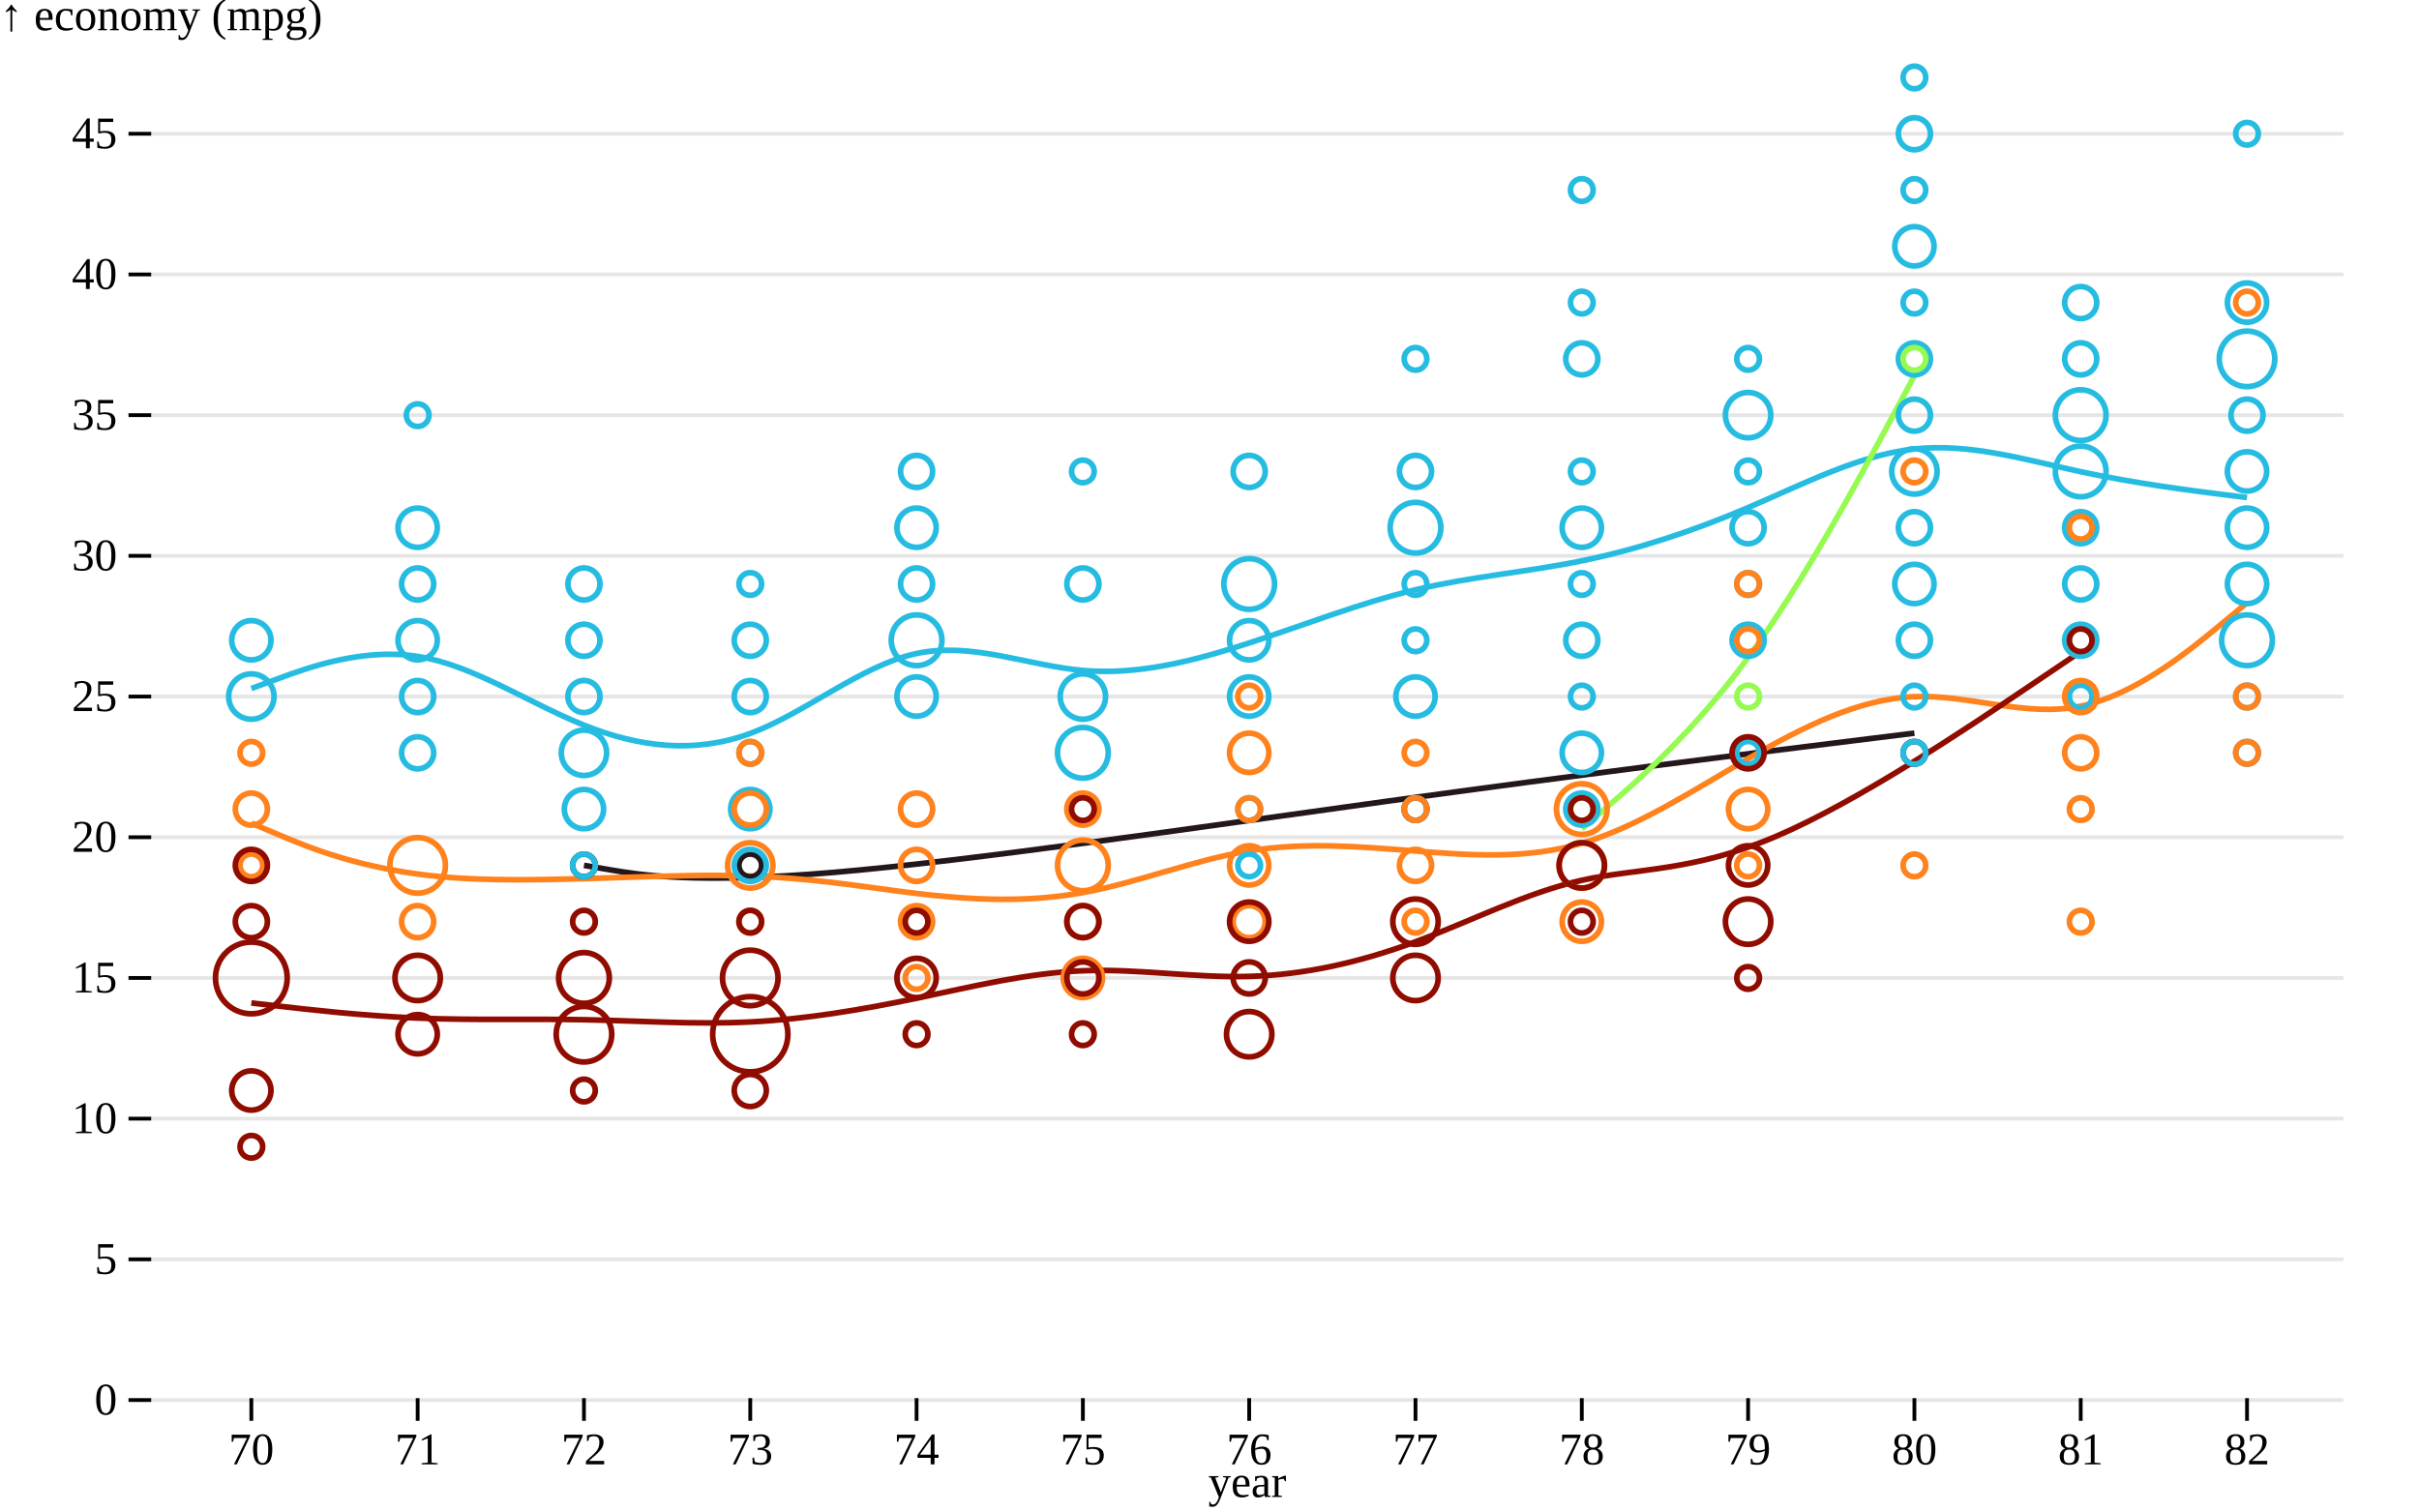
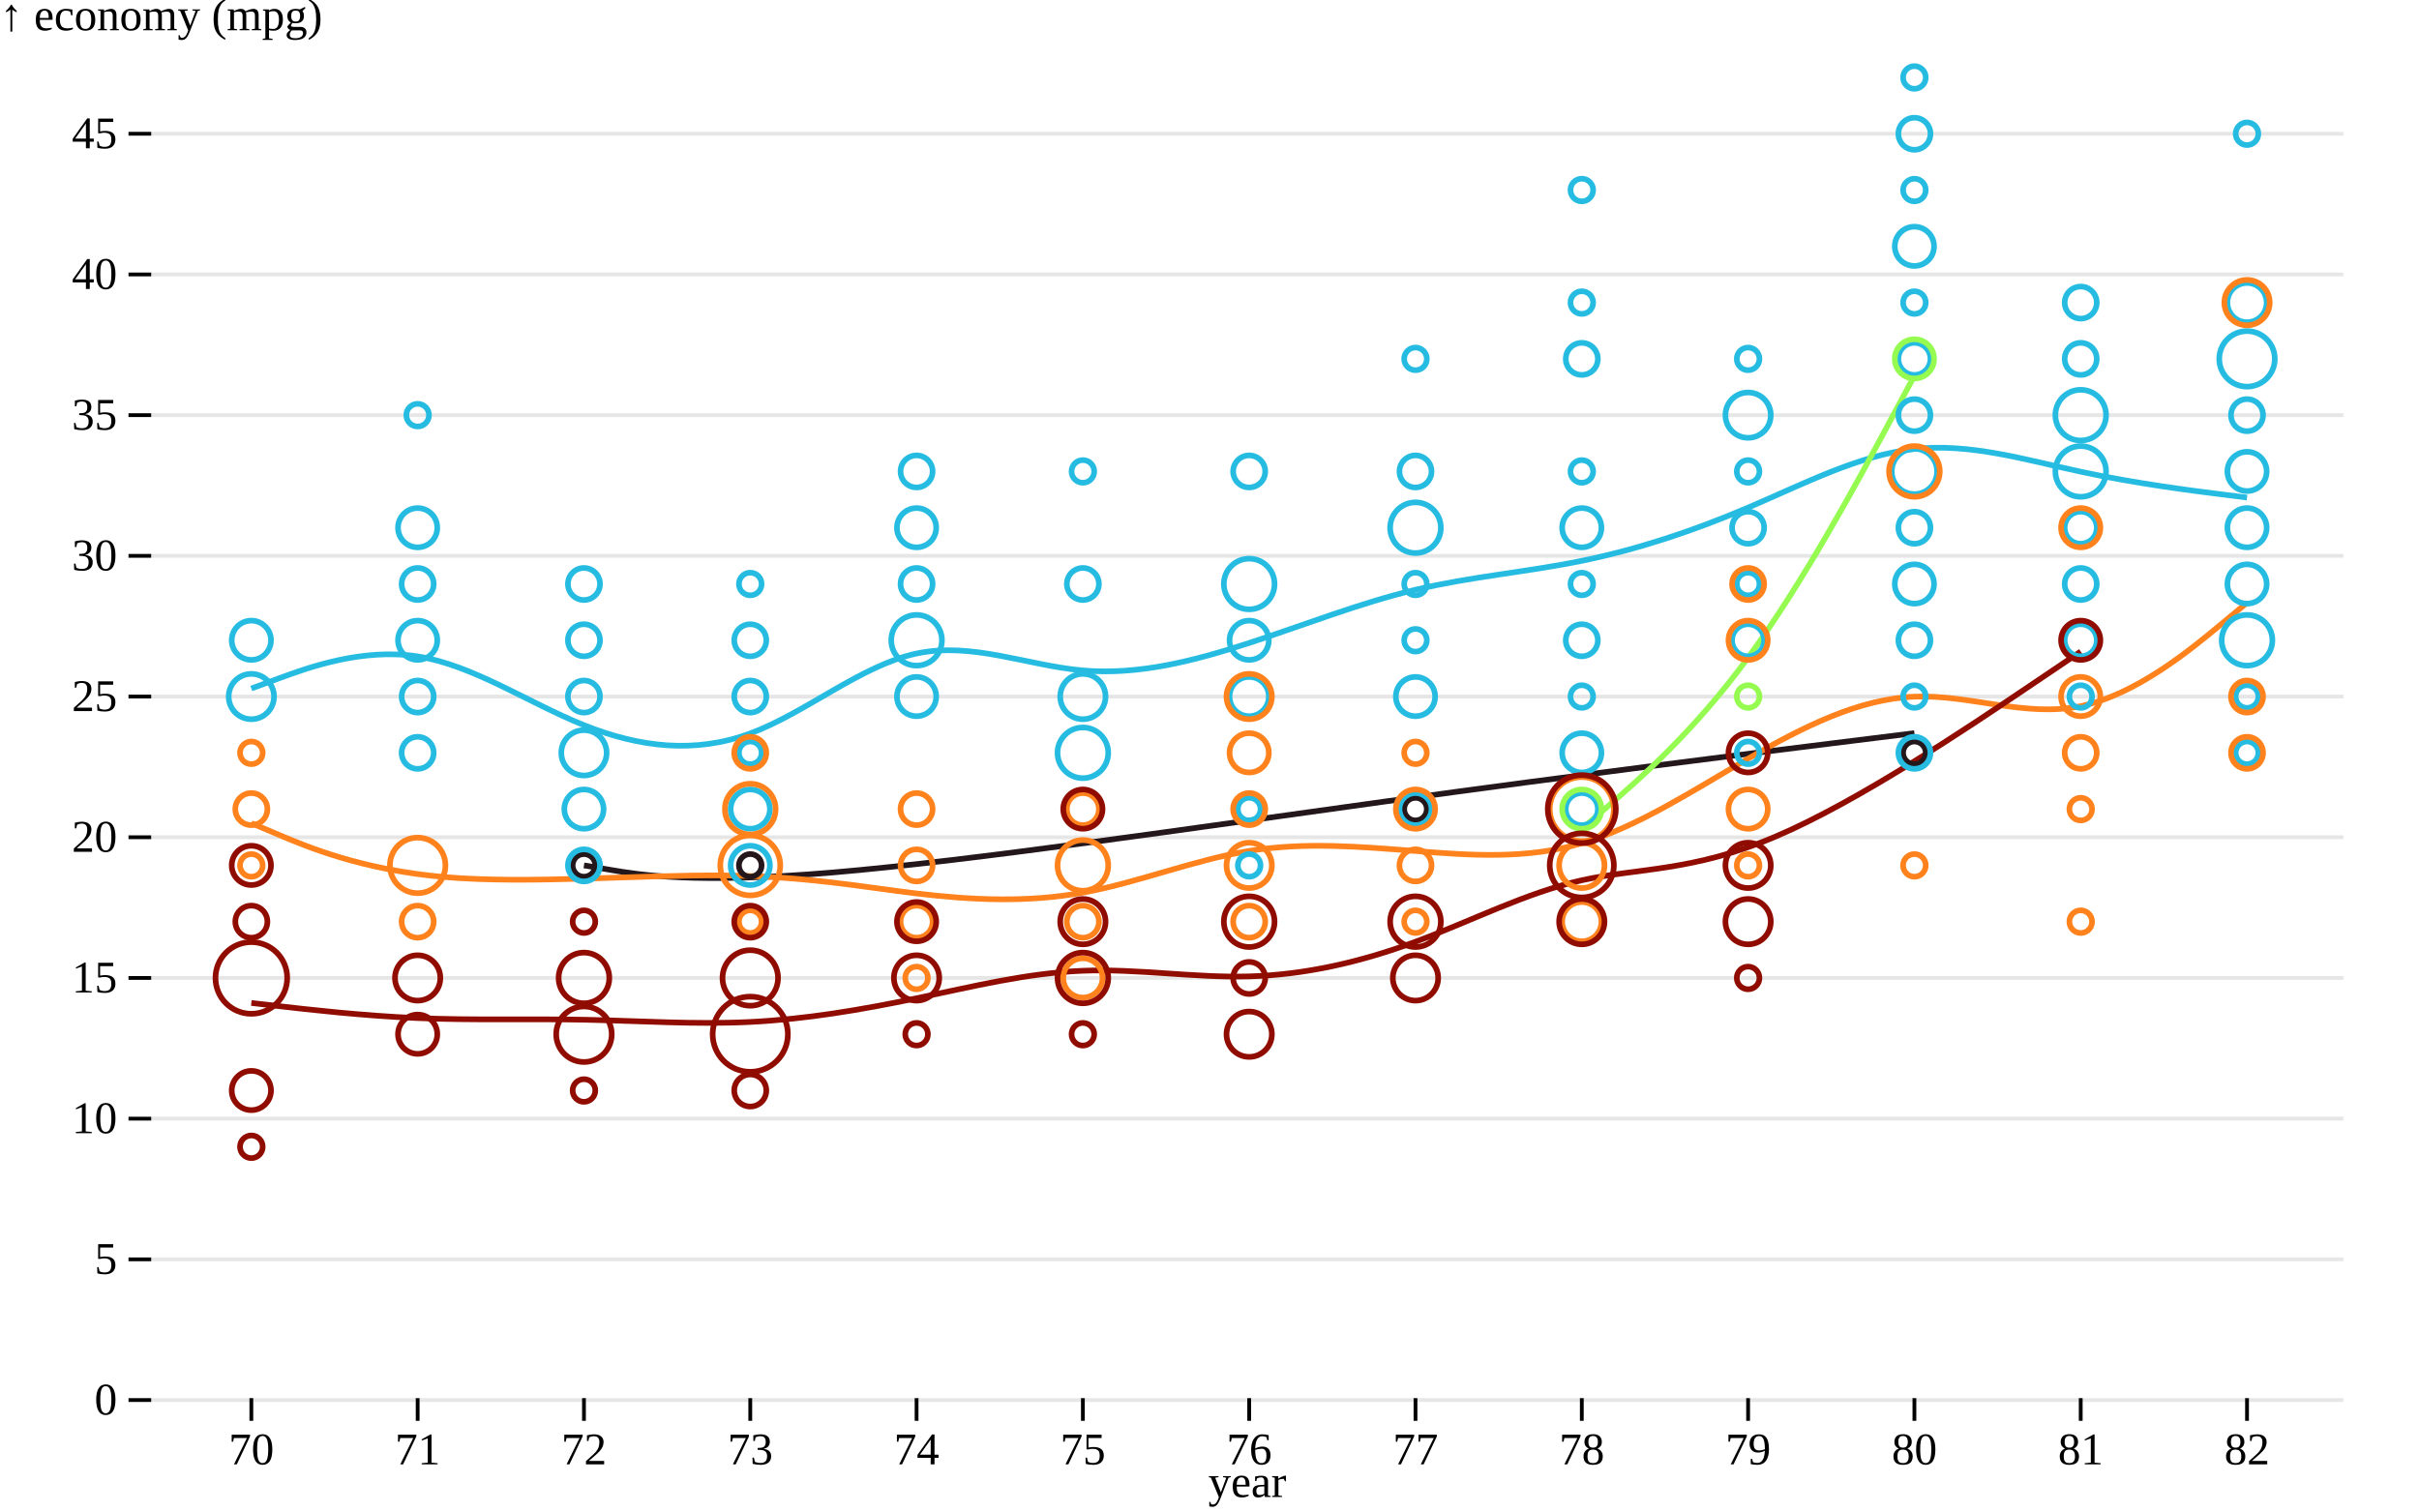
<svg xmlns="http://www.w3.org/2000/svg" class="plot" fill="currentColor" text-anchor="middle" width="640" height="400" viewBox="0 0 640 400">
  <g transform="translate(40,0)" fill="none" text-anchor="end">
    <g class="tick" opacity="1" transform="translate(0,370.5)">
      <line stroke="currentColor" x2="-6" />
      <line stroke="currentColor" x2="580" stroke-opacity="0.1" />
      <text fill="currentColor" x="-9" dy="0.32em">0</text>
    </g>
    <g class="tick" opacity="1" transform="translate(0,333.266)">
      <line stroke="currentColor" x2="-6" />
      <line stroke="currentColor" x2="580" stroke-opacity="0.1" />
      <text fill="currentColor" x="-9" dy="0.32em">5</text>
    </g>
    <g class="tick" opacity="1" transform="translate(0,296.0319)">
      <line stroke="currentColor" x2="-6" />
      <line stroke="currentColor" x2="580" stroke-opacity="0.1" />
      <text fill="currentColor" x="-9" dy="0.32em">10</text>
    </g>
    <g class="tick" opacity="1" transform="translate(0,258.7979)">
      <line stroke="currentColor" x2="-6" />
      <line stroke="currentColor" x2="580" stroke-opacity="0.1" />
      <text fill="currentColor" x="-9" dy="0.32em">15</text>
    </g>
    <g class="tick" opacity="1" transform="translate(0,221.5638)">
      <line stroke="currentColor" x2="-6" />
      <line stroke="currentColor" x2="580" stroke-opacity="0.1" />
      <text fill="currentColor" x="-9" dy="0.32em">20</text>
    </g>
    <g class="tick" opacity="1" transform="translate(0,184.3298)">
      <line stroke="currentColor" x2="-6" />
      <line stroke="currentColor" x2="580" stroke-opacity="0.1" />
      <text fill="currentColor" x="-9" dy="0.32em">25</text>
    </g>
    <g class="tick" opacity="1" transform="translate(0,147.0957)">
      <line stroke="currentColor" x2="-6" />
      <line stroke="currentColor" x2="580" stroke-opacity="0.1" />
      <text fill="currentColor" x="-9" dy="0.32em">30</text>
    </g>
    <g class="tick" opacity="1" transform="translate(0,109.8617)">
      <line stroke="currentColor" x2="-6" />
      <line stroke="currentColor" x2="580" stroke-opacity="0.1" />
      <text fill="currentColor" x="-9" dy="0.32em">35</text>
    </g>
    <g class="tick" opacity="1" transform="translate(0,72.62766)">
      <line stroke="currentColor" x2="-6" />
      <line stroke="currentColor" x2="580" stroke-opacity="0.1" />
      <text fill="currentColor" x="-9" dy="0.32em">40</text>
    </g>
    <g class="tick" opacity="1" transform="translate(0,35.39362)">
      <line stroke="currentColor" x2="-6" />
      <line stroke="currentColor" x2="580" stroke-opacity="0.1" />
      <text fill="currentColor" x="-9" dy="0.32em">45</text>
    </g>
    <text fill="currentColor" transform="translate(-40,20)" dy="-1em" text-anchor="start">↑ economy (mpg)</text>
  </g>
  <g transform="translate(0,370)" fill="none" text-anchor="middle">
    <g class="tick" opacity="1" transform="translate(66.5,0)">
      <line stroke="currentColor" y2="6" />
      <text fill="currentColor" y="9" dy="0.71em">70</text>
    </g>
    <g class="tick" opacity="1" transform="translate(110.5,0)">
      <line stroke="currentColor" y2="6" />
      <text fill="currentColor" y="9" dy="0.71em">71</text>
    </g>
    <g class="tick" opacity="1" transform="translate(154.5,0)">
      <line stroke="currentColor" y2="6" />
      <text fill="currentColor" y="9" dy="0.71em">72</text>
    </g>
    <g class="tick" opacity="1" transform="translate(198.5,0)">
      <line stroke="currentColor" y2="6" />
      <text fill="currentColor" y="9" dy="0.71em">73</text>
    </g>
    <g class="tick" opacity="1" transform="translate(242.5,0)">
      <line stroke="currentColor" y2="6" />
      <text fill="currentColor" y="9" dy="0.71em">74</text>
    </g>
    <g class="tick" opacity="1" transform="translate(286.5,0)">
      <line stroke="currentColor" y2="6" />
      <text fill="currentColor" y="9" dy="0.71em">75</text>
    </g>
    <g class="tick" opacity="1" transform="translate(330.5,0)">
      <line stroke="currentColor" y2="6" />
      <text fill="currentColor" y="9" dy="0.71em">76</text>
    </g>
    <g class="tick" opacity="1" transform="translate(374.5,0)">
      <line stroke="currentColor" y2="6" />
      <text fill="currentColor" y="9" dy="0.71em">77</text>
    </g>
    <g class="tick" opacity="1" transform="translate(418.5,0)">
      <line stroke="currentColor" y2="6" />
      <text fill="currentColor" y="9" dy="0.71em">78</text>
    </g>
    <g class="tick" opacity="1" transform="translate(462.5,0)">
      <line stroke="currentColor" y2="6" />
      <text fill="currentColor" y="9" dy="0.71em">79</text>
    </g>
    <g class="tick" opacity="1" transform="translate(506.5,0)">
      <line stroke="currentColor" y2="6" />
      <text fill="currentColor" y="9" dy="0.71em">80</text>
    </g>
    <g class="tick" opacity="1" transform="translate(550.5,0)">
      <line stroke="currentColor" y2="6" />
      <text fill="currentColor" y="9" dy="0.71em">81</text>
    </g>
    <g class="tick" opacity="1" transform="translate(594.5,0)">
      <line stroke="currentColor" y2="6" />
      <text fill="currentColor" y="9" dy="0.71em">82</text>
    </g>
    <text fill="currentColor" transform="translate(330,30)" dy="-0.32em" text-anchor="middle">year</text>
  </g>
  <g fill="none" stroke-width="1.5" stroke-miterlimit="1" transform="translate(0.5,0.5)">
    <path stroke="rgb(35, 23, 27)" d="M154,228.511L161.333,229.752C168.667,230.993,183.333,233.475,220,230.372C256.667,227.27,315.333,218.582,366.667,211.507C418,204.433,462,198.972,484,196.241L506,193.511" />
    <path stroke="rgb(38, 188, 225)" d="M66,181.702L73.333,179.002C80.667,176.301,95.333,170.9,110,173.205C124.667,175.51,139.333,185.521,154,191.397C168.667,197.273,183.333,199.014,198,193.588C212.667,188.162,227.333,175.571,242,172.44C256.667,169.309,271.333,175.638,286,176.921C300.667,178.203,315.333,174.439,330,169.651C344.667,164.864,359.333,159.054,374,155.567C388.667,152.08,403.333,150.915,418,147.914C432.667,144.913,447.333,140.076,462,133.826C476.667,127.577,491.333,119.914,506,118.314C520.667,116.713,535.333,121.176,550,124.329C564.667,127.482,579.333,129.326,586.667,130.248L594,131.17" />
    <path stroke="rgb(149, 251, 81)" d="M418,218.83L425.333,212.5C432.667,206.17,447.333,193.511,462,173.528C476.667,153.546,491.333,126.241,498.667,112.589L506,98.936" />
    <path stroke="rgb(255, 130, 29)" d="M66,217.34L73.333,220.443C80.667,223.546,95.333,229.752,117.333,231.613C139.333,233.475,168.667,230.993,190.667,231.17C212.667,231.348,227.333,234.184,242,235.943C256.667,237.701,271.333,238.381,286,235.721C300.667,233.061,315.333,227.063,330,224.684C344.667,222.305,359.333,223.546,374,224.704C388.667,225.863,403.333,226.939,418,222.657C432.667,218.375,447.333,208.735,462,200.254C476.667,191.773,491.333,184.45,506,183.856C520.667,183.262,535.333,189.397,550,186.377C564.667,183.357,579.333,171.182,586.667,165.095L594,159.007" />
    <path stroke="rgb(144, 12, 0)" d="M66,264.917L73.333,265.764C80.667,266.612,95.333,268.306,110,268.921C124.667,269.536,139.333,269.073,154,269.356C168.667,269.64,183.333,270.671,198,269.945C212.667,269.22,227.333,266.738,242,263.676C256.667,260.615,271.333,256.974,286,256.395C300.667,255.816,315.333,258.298,330,257.884C344.667,257.47,359.333,254.161,374,248.72C388.667,243.28,403.333,235.709,418,232.445C432.667,229.181,447.333,230.223,469.333,220.853C491.333,211.482,520.667,191.699,535.333,181.807L550,171.915" />
  </g>
  <g fill="none" stroke-width="1.5" transform="translate(0.5,0.5)">
    <circle cx="154" cy="228.511" r="3" stroke="rgb(35, 23, 27)" />
    <circle cx="198" cy="228.511" r="3" stroke="rgb(35, 23, 27)" />
    <circle cx="374" cy="213.617" r="3" stroke="rgb(35, 23, 27)" />
    <circle cx="506" cy="198.723" r="3" stroke="rgb(35, 23, 27)" />
    <circle cx="66" cy="183.83" r="6" stroke="rgb(38, 188, 225)" />
    <circle cx="66" cy="168.936" r="5.196" stroke="rgb(38, 188, 225)" />
    <circle cx="110" cy="198.723" r="4.243" stroke="rgb(38, 188, 225)" />
    <circle cx="110" cy="183.83" r="4.243" stroke="rgb(38, 188, 225)" />
    <circle cx="110" cy="168.936" r="5.196" stroke="rgb(38, 188, 225)" />
    <circle cx="110" cy="154.043" r="4.243" stroke="rgb(38, 188, 225)" />
    <circle cx="110" cy="139.149" r="5.196" stroke="rgb(38, 188, 225)" />
    <circle cx="110" cy="109.362" r="3" stroke="rgb(38, 188, 225)" />
-     <circle cx="154" cy="228.511" r="3" stroke="rgb(38, 188, 225)" />
+     <circle cx="154" cy="228.511" r="4.243" stroke="rgb(38, 188, 225)" />
    <circle cx="154" cy="213.617" r="5.196" stroke="rgb(38, 188, 225)" />
    <circle cx="154" cy="198.723" r="6" stroke="rgb(38, 188, 225)" />
    <circle cx="154" cy="183.83" r="4.243" stroke="rgb(38, 188, 225)" />
    <circle cx="154" cy="168.936" r="4.243" stroke="rgb(38, 188, 225)" />
    <circle cx="154" cy="154.043" r="4.243" stroke="rgb(38, 188, 225)" />
-     <circle cx="198" cy="228.511" r="4.243" stroke="rgb(38, 188, 225)" />
+     <circle cx="198" cy="228.511" r="5.196" stroke="rgb(38, 188, 225)" />
    <circle cx="198" cy="213.617" r="5.196" stroke="rgb(38, 188, 225)" />
    <circle cx="198" cy="198.723" r="3" stroke="rgb(38, 188, 225)" />
    <circle cx="198" cy="183.83" r="4.243" stroke="rgb(38, 188, 225)" />
    <circle cx="198" cy="168.936" r="4.243" stroke="rgb(38, 188, 225)" />
    <circle cx="198" cy="154.043" r="3" stroke="rgb(38, 188, 225)" />
    <circle cx="242" cy="183.83" r="5.196" stroke="rgb(38, 188, 225)" />
    <circle cx="242" cy="168.936" r="6.708" stroke="rgb(38, 188, 225)" />
    <circle cx="242" cy="154.043" r="4.243" stroke="rgb(38, 188, 225)" />
    <circle cx="242" cy="139.149" r="5.196" stroke="rgb(38, 188, 225)" />
    <circle cx="242" cy="124.255" r="4.243" stroke="rgb(38, 188, 225)" />
    <circle cx="286" cy="198.723" r="6.708" stroke="rgb(38, 188, 225)" />
    <circle cx="286" cy="183.83" r="6" stroke="rgb(38, 188, 225)" />
    <circle cx="286" cy="154.043" r="4.243" stroke="rgb(38, 188, 225)" />
    <circle cx="286" cy="124.255" r="3" stroke="rgb(38, 188, 225)" />
    <circle cx="330" cy="228.511" r="3" stroke="rgb(38, 188, 225)" />
    <circle cx="330" cy="213.617" r="3" stroke="rgb(38, 188, 225)" />
    <circle cx="330" cy="183.83" r="5.196" stroke="rgb(38, 188, 225)" />
    <circle cx="330" cy="168.936" r="5.196" stroke="rgb(38, 188, 225)" />
    <circle cx="330" cy="154.043" r="6.708" stroke="rgb(38, 188, 225)" />
    <circle cx="330" cy="124.255" r="4.243" stroke="rgb(38, 188, 225)" />
-     <circle cx="374" cy="213.617" r="3" stroke="rgb(38, 188, 225)" />
+     <circle cx="374" cy="213.617" r="4.243" stroke="rgb(38, 188, 225)" />
    <circle cx="374" cy="183.83" r="5.196" stroke="rgb(38, 188, 225)" />
    <circle cx="374" cy="168.936" r="3" stroke="rgb(38, 188, 225)" />
    <circle cx="374" cy="154.043" r="3" stroke="rgb(38, 188, 225)" />
    <circle cx="374" cy="139.149" r="6.708" stroke="rgb(38, 188, 225)" />
    <circle cx="374" cy="124.255" r="4.243" stroke="rgb(38, 188, 225)" />
    <circle cx="374" cy="94.468" r="3" stroke="rgb(38, 188, 225)" />
    <circle cx="418" cy="213.617" r="4.243" stroke="rgb(38, 188, 225)" />
    <circle cx="418" cy="198.723" r="5.196" stroke="rgb(38, 188, 225)" />
    <circle cx="418" cy="183.83" r="3" stroke="rgb(38, 188, 225)" />
    <circle cx="418" cy="168.936" r="4.243" stroke="rgb(38, 188, 225)" />
    <circle cx="418" cy="154.043" r="3" stroke="rgb(38, 188, 225)" />
    <circle cx="418" cy="139.149" r="5.196" stroke="rgb(38, 188, 225)" />
    <circle cx="418" cy="124.255" r="3" stroke="rgb(38, 188, 225)" />
    <circle cx="418" cy="94.468" r="4.243" stroke="rgb(38, 188, 225)" />
    <circle cx="418" cy="79.574" r="3" stroke="rgb(38, 188, 225)" />
    <circle cx="418" cy="49.787" r="3" stroke="rgb(38, 188, 225)" />
    <circle cx="462" cy="198.723" r="3" stroke="rgb(38, 188, 225)" />
    <circle cx="462" cy="168.936" r="4.243" stroke="rgb(38, 188, 225)" />
    <circle cx="462" cy="154.043" r="3" stroke="rgb(38, 188, 225)" />
    <circle cx="462" cy="139.149" r="4.243" stroke="rgb(38, 188, 225)" />
    <circle cx="462" cy="124.255" r="3" stroke="rgb(38, 188, 225)" />
    <circle cx="462" cy="109.362" r="6" stroke="rgb(38, 188, 225)" />
    <circle cx="462" cy="94.468" r="3" stroke="rgb(38, 188, 225)" />
-     <circle cx="506" cy="198.723" r="3" stroke="rgb(38, 188, 225)" />
+     <circle cx="506" cy="198.723" r="4.243" stroke="rgb(38, 188, 225)" />
    <circle cx="506" cy="183.83" r="3" stroke="rgb(38, 188, 225)" />
    <circle cx="506" cy="168.936" r="4.243" stroke="rgb(38, 188, 225)" />
    <circle cx="506" cy="154.043" r="5.196" stroke="rgb(38, 188, 225)" />
    <circle cx="506" cy="139.149" r="4.243" stroke="rgb(38, 188, 225)" />
    <circle cx="506" cy="124.255" r="6" stroke="rgb(38, 188, 225)" />
    <circle cx="506" cy="109.362" r="4.243" stroke="rgb(38, 188, 225)" />
    <circle cx="506" cy="94.468" r="4.243" stroke="rgb(38, 188, 225)" />
    <circle cx="506" cy="79.574" r="3" stroke="rgb(38, 188, 225)" />
    <circle cx="506" cy="64.681" r="5.196" stroke="rgb(38, 188, 225)" />
    <circle cx="506" cy="49.787" r="3" stroke="rgb(38, 188, 225)" />
    <circle cx="506" cy="34.894" r="4.243" stroke="rgb(38, 188, 225)" />
    <circle cx="506" cy="20" r="3" stroke="rgb(38, 188, 225)" />
    <circle cx="550" cy="183.83" r="3" stroke="rgb(38, 188, 225)" />
    <circle cx="550" cy="168.936" r="4.243" stroke="rgb(38, 188, 225)" />
    <circle cx="550" cy="154.043" r="4.243" stroke="rgb(38, 188, 225)" />
    <circle cx="550" cy="139.149" r="4.243" stroke="rgb(38, 188, 225)" />
    <circle cx="550" cy="124.255" r="6.708" stroke="rgb(38, 188, 225)" />
    <circle cx="550" cy="109.362" r="6.708" stroke="rgb(38, 188, 225)" />
    <circle cx="550" cy="94.468" r="4.243" stroke="rgb(38, 188, 225)" />
    <circle cx="550" cy="79.574" r="4.243" stroke="rgb(38, 188, 225)" />
    <circle cx="594" cy="198.723" r="3" stroke="rgb(38, 188, 225)" />
    <circle cx="594" cy="183.83" r="3" stroke="rgb(38, 188, 225)" />
    <circle cx="594" cy="168.936" r="6.708" stroke="rgb(38, 188, 225)" />
    <circle cx="594" cy="154.043" r="5.196" stroke="rgb(38, 188, 225)" />
    <circle cx="594" cy="139.149" r="5.196" stroke="rgb(38, 188, 225)" />
    <circle cx="594" cy="124.255" r="5.196" stroke="rgb(38, 188, 225)" />
    <circle cx="594" cy="109.362" r="4.243" stroke="rgb(38, 188, 225)" />
    <circle cx="594" cy="94.468" r="7.348" stroke="rgb(38, 188, 225)" />
    <circle cx="594" cy="79.574" r="5.196" stroke="rgb(38, 188, 225)" />
    <circle cx="594" cy="34.894" r="3" stroke="rgb(38, 188, 225)" />
-     <circle cx="418" cy="213.617" r="3" stroke="rgb(149, 251, 81)" />
+     <circle cx="418" cy="213.617" r="5.196" stroke="rgb(149, 251, 81)" />
    <circle cx="462" cy="183.83" r="3" stroke="rgb(149, 251, 81)" />
-     <circle cx="506" cy="94.468" r="3" stroke="rgb(149, 251, 81)" />
+     <circle cx="506" cy="94.468" r="5.196" stroke="rgb(149, 251, 81)" />
    <circle cx="66" cy="228.511" r="3" stroke="rgb(255, 130, 29)" />
    <circle cx="66" cy="213.617" r="4.243" stroke="rgb(255, 130, 29)" />
    <circle cx="66" cy="198.723" r="3" stroke="rgb(255, 130, 29)" />
    <circle cx="110" cy="243.404" r="4.243" stroke="rgb(255, 130, 29)" />
    <circle cx="110" cy="228.511" r="7.348" stroke="rgb(255, 130, 29)" />
    <circle cx="198" cy="243.404" r="3" stroke="rgb(255, 130, 29)" />
-     <circle cx="198" cy="228.511" r="6" stroke="rgb(255, 130, 29)" />
-     <circle cx="198" cy="213.617" r="4.243" stroke="rgb(255, 130, 29)" />
-     <circle cx="198" cy="198.723" r="3" stroke="rgb(255, 130, 29)" />
+     <circle cx="198" cy="228.511" r="7.937" stroke="rgb(255, 130, 29)" />
+     <circle cx="198" cy="213.617" r="6.708" stroke="rgb(255, 130, 29)" />
+     <circle cx="198" cy="198.723" r="4.243" stroke="rgb(255, 130, 29)" />
    <circle cx="242" cy="258.298" r="3" stroke="rgb(255, 130, 29)" />
    <circle cx="242" cy="243.404" r="4.243" stroke="rgb(255, 130, 29)" />
    <circle cx="242" cy="228.511" r="4.243" stroke="rgb(255, 130, 29)" />
    <circle cx="242" cy="213.617" r="4.243" stroke="rgb(255, 130, 29)" />
    <circle cx="286" cy="258.298" r="5.196" stroke="rgb(255, 130, 29)" />
    <circle cx="286" cy="243.404" r="4.243" stroke="rgb(255, 130, 29)" />
    <circle cx="286" cy="228.511" r="6.708" stroke="rgb(255, 130, 29)" />
    <circle cx="286" cy="213.617" r="4.243" stroke="rgb(255, 130, 29)" />
    <circle cx="330" cy="243.404" r="4.243" stroke="rgb(255, 130, 29)" />
-     <circle cx="330" cy="228.511" r="5.196" stroke="rgb(255, 130, 29)" />
-     <circle cx="330" cy="213.617" r="3" stroke="rgb(255, 130, 29)" />
+     <circle cx="330" cy="228.511" r="6" stroke="rgb(255, 130, 29)" />
+     <circle cx="330" cy="213.617" r="4.243" stroke="rgb(255, 130, 29)" />
    <circle cx="330" cy="198.723" r="5.196" stroke="rgb(255, 130, 29)" />
-     <circle cx="330" cy="183.83" r="3" stroke="rgb(255, 130, 29)" />
+     <circle cx="330" cy="183.83" r="6" stroke="rgb(255, 130, 29)" />
    <circle cx="374" cy="243.404" r="3" stroke="rgb(255, 130, 29)" />
    <circle cx="374" cy="228.511" r="4.243" stroke="rgb(255, 130, 29)" />
-     <circle cx="374" cy="213.617" r="3" stroke="rgb(255, 130, 29)" />
+     <circle cx="374" cy="213.617" r="5.196" stroke="rgb(255, 130, 29)" />
    <circle cx="374" cy="198.723" r="3" stroke="rgb(255, 130, 29)" />
    <circle cx="418" cy="243.404" r="5.196" stroke="rgb(255, 130, 29)" />
    <circle cx="418" cy="228.511" r="6" stroke="rgb(255, 130, 29)" />
-     <circle cx="418" cy="213.617" r="6.708" stroke="rgb(255, 130, 29)" />
+     <circle cx="418" cy="213.617" r="8.485" stroke="rgb(255, 130, 29)" />
    <circle cx="462" cy="228.511" r="3" stroke="rgb(255, 130, 29)" />
    <circle cx="462" cy="213.617" r="5.196" stroke="rgb(255, 130, 29)" />
-     <circle cx="462" cy="168.936" r="3" stroke="rgb(255, 130, 29)" />
-     <circle cx="462" cy="154.043" r="3" stroke="rgb(255, 130, 29)" />
+     <circle cx="462" cy="168.936" r="5.196" stroke="rgb(255, 130, 29)" />
+     <circle cx="462" cy="154.043" r="4.243" stroke="rgb(255, 130, 29)" />
    <circle cx="506" cy="228.511" r="3" stroke="rgb(255, 130, 29)" />
-     <circle cx="506" cy="124.255" r="3" stroke="rgb(255, 130, 29)" />
+     <circle cx="506" cy="124.255" r="6.708" stroke="rgb(255, 130, 29)" />
    <circle cx="550" cy="243.404" r="3" stroke="rgb(255, 130, 29)" />
    <circle cx="550" cy="213.617" r="3" stroke="rgb(255, 130, 29)" />
    <circle cx="550" cy="198.723" r="4.243" stroke="rgb(255, 130, 29)" />
-     <circle cx="550" cy="183.83" r="4.243" stroke="rgb(255, 130, 29)" />
-     <circle cx="550" cy="139.149" r="3" stroke="rgb(255, 130, 29)" />
-     <circle cx="594" cy="198.723" r="3" stroke="rgb(255, 130, 29)" />
-     <circle cx="594" cy="183.83" r="3" stroke="rgb(255, 130, 29)" />
-     <circle cx="594" cy="79.574" r="3" stroke="rgb(255, 130, 29)" />
+     <circle cx="550" cy="183.83" r="5.196" stroke="rgb(255, 130, 29)" />
+     <circle cx="550" cy="139.149" r="5.196" stroke="rgb(255, 130, 29)" />
+     <circle cx="594" cy="198.723" r="4.243" stroke="rgb(255, 130, 29)" />
+     <circle cx="594" cy="183.83" r="4.243" stroke="rgb(255, 130, 29)" />
+     <circle cx="594" cy="79.574" r="6" stroke="rgb(255, 130, 29)" />
    <circle cx="66" cy="302.979" r="3" stroke="rgb(144, 12, 0)" />
    <circle cx="66" cy="288.085" r="5.196" stroke="rgb(144, 12, 0)" />
    <circle cx="66" cy="258.298" r="9.487" stroke="rgb(144, 12, 0)" />
    <circle cx="66" cy="243.404" r="4.243" stroke="rgb(144, 12, 0)" />
-     <circle cx="66" cy="228.511" r="4.243" stroke="rgb(144, 12, 0)" />
+     <circle cx="66" cy="228.511" r="5.196" stroke="rgb(144, 12, 0)" />
    <circle cx="110" cy="273.191" r="5.196" stroke="rgb(144, 12, 0)" />
    <circle cx="110" cy="258.298" r="6" stroke="rgb(144, 12, 0)" />
    <circle cx="154" cy="288.085" r="3" stroke="rgb(144, 12, 0)" />
    <circle cx="154" cy="273.191" r="7.348" stroke="rgb(144, 12, 0)" />
    <circle cx="154" cy="258.298" r="6.708" stroke="rgb(144, 12, 0)" />
    <circle cx="154" cy="243.404" r="3" stroke="rgb(144, 12, 0)" />
    <circle cx="198" cy="288.085" r="4.243" stroke="rgb(144, 12, 0)" />
    <circle cx="198" cy="273.191" r="9.95" stroke="rgb(144, 12, 0)" />
    <circle cx="198" cy="258.298" r="7.348" stroke="rgb(144, 12, 0)" />
-     <circle cx="198" cy="243.404" r="3" stroke="rgb(144, 12, 0)" />
+     <circle cx="198" cy="243.404" r="4.243" stroke="rgb(144, 12, 0)" />
    <circle cx="242" cy="273.191" r="3" stroke="rgb(144, 12, 0)" />
-     <circle cx="242" cy="258.298" r="5.196" stroke="rgb(144, 12, 0)" />
-     <circle cx="242" cy="243.404" r="3" stroke="rgb(144, 12, 0)" />
+     <circle cx="242" cy="258.298" r="6" stroke="rgb(144, 12, 0)" />
+     <circle cx="242" cy="243.404" r="5.196" stroke="rgb(144, 12, 0)" />
    <circle cx="286" cy="273.191" r="3" stroke="rgb(144, 12, 0)" />
-     <circle cx="286" cy="258.298" r="4.243" stroke="rgb(144, 12, 0)" />
-     <circle cx="286" cy="243.404" r="4.243" stroke="rgb(144, 12, 0)" />
-     <circle cx="286" cy="213.617" r="3" stroke="rgb(144, 12, 0)" />
+     <circle cx="286" cy="258.298" r="6.708" stroke="rgb(144, 12, 0)" />
+     <circle cx="286" cy="243.404" r="6" stroke="rgb(144, 12, 0)" />
+     <circle cx="286" cy="213.617" r="5.196" stroke="rgb(144, 12, 0)" />
    <circle cx="330" cy="273.191" r="6" stroke="rgb(144, 12, 0)" />
    <circle cx="330" cy="258.298" r="4.243" stroke="rgb(144, 12, 0)" />
-     <circle cx="330" cy="243.404" r="5.196" stroke="rgb(144, 12, 0)" />
+     <circle cx="330" cy="243.404" r="6.708" stroke="rgb(144, 12, 0)" />
    <circle cx="374" cy="258.298" r="6" stroke="rgb(144, 12, 0)" />
-     <circle cx="374" cy="243.404" r="6" stroke="rgb(144, 12, 0)" />
-     <circle cx="418" cy="243.404" r="3" stroke="rgb(144, 12, 0)" />
-     <circle cx="418" cy="228.511" r="6" stroke="rgb(144, 12, 0)" />
-     <circle cx="418" cy="213.617" r="3" stroke="rgb(144, 12, 0)" />
+     <circle cx="374" cy="243.404" r="6.708" stroke="rgb(144, 12, 0)" />
+     <circle cx="418" cy="243.404" r="6" stroke="rgb(144, 12, 0)" />
+     <circle cx="418" cy="228.511" r="8.485" stroke="rgb(144, 12, 0)" />
+     <circle cx="418" cy="213.617" r="9" stroke="rgb(144, 12, 0)" />
    <circle cx="462" cy="258.298" r="3" stroke="rgb(144, 12, 0)" />
    <circle cx="462" cy="243.404" r="6" stroke="rgb(144, 12, 0)" />
-     <circle cx="462" cy="228.511" r="5.196" stroke="rgb(144, 12, 0)" />
-     <circle cx="462" cy="198.723" r="4.243" stroke="rgb(144, 12, 0)" />
-     <circle cx="550" cy="168.936" r="3" stroke="rgb(144, 12, 0)" />
+     <circle cx="462" cy="228.511" r="6" stroke="rgb(144, 12, 0)" />
+     <circle cx="462" cy="198.723" r="5.196" stroke="rgb(144, 12, 0)" />
+     <circle cx="550" cy="168.936" r="5.196" stroke="rgb(144, 12, 0)" />
  </g>
</svg>
